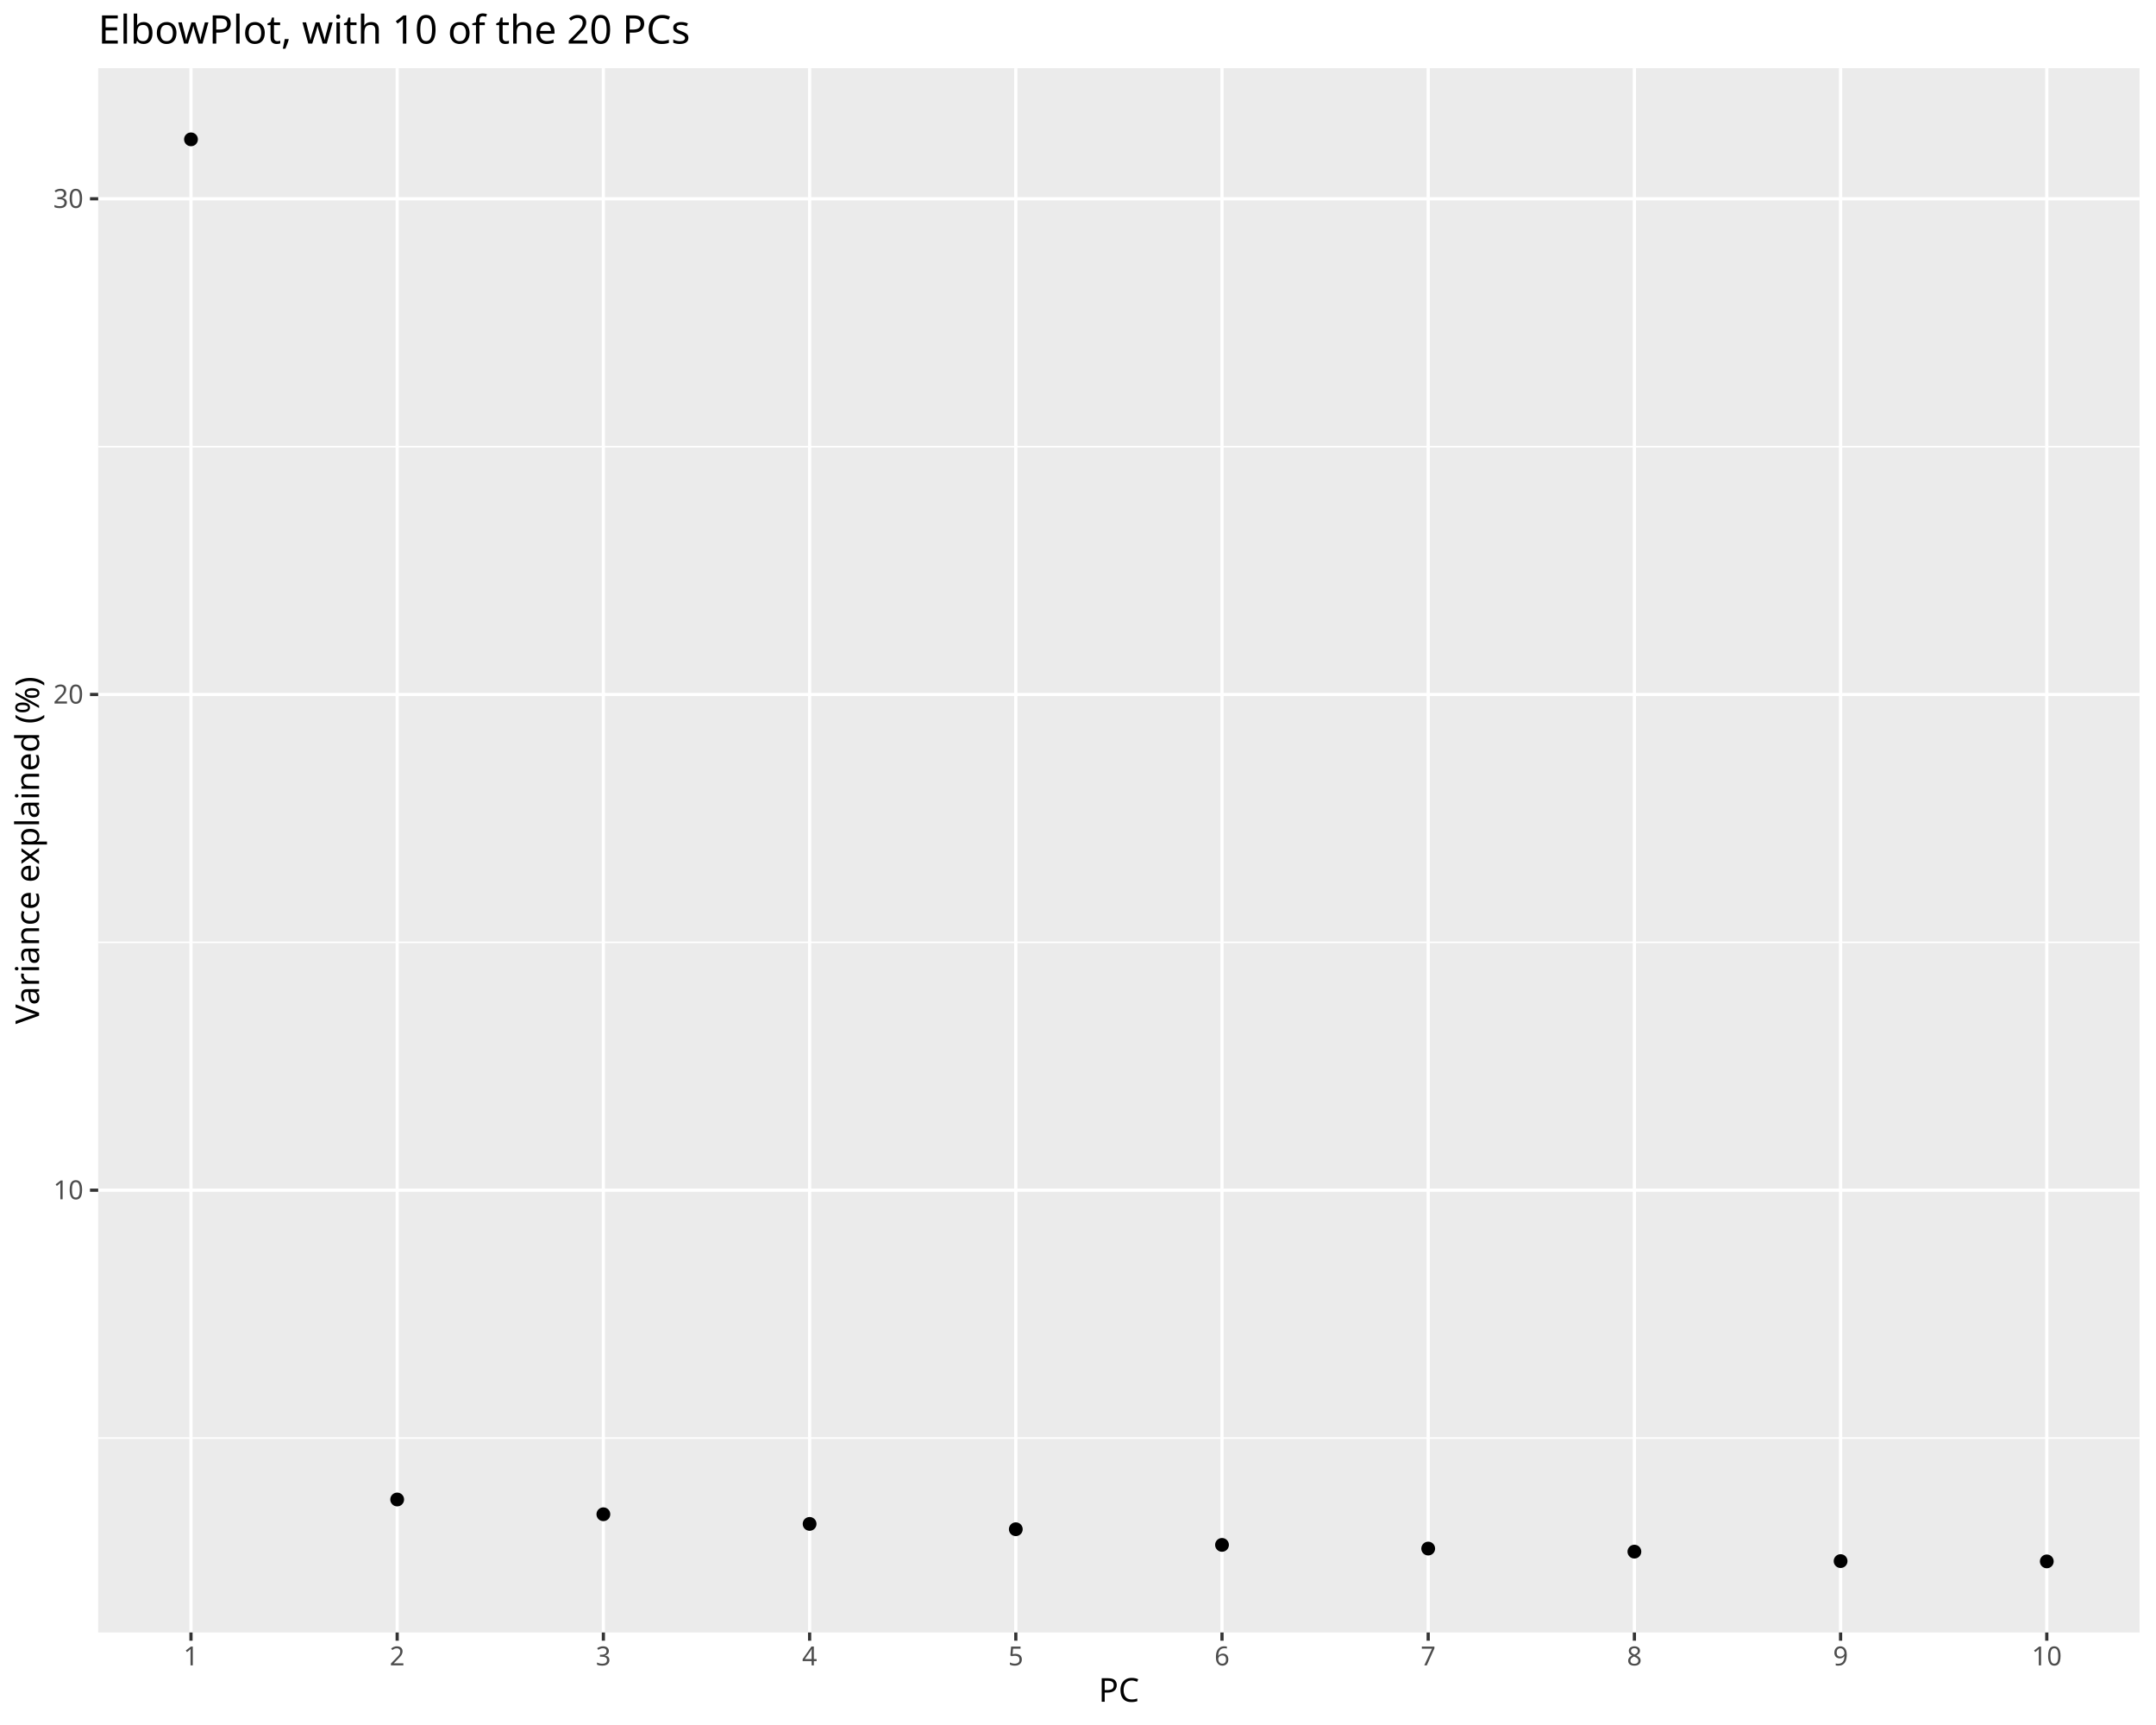
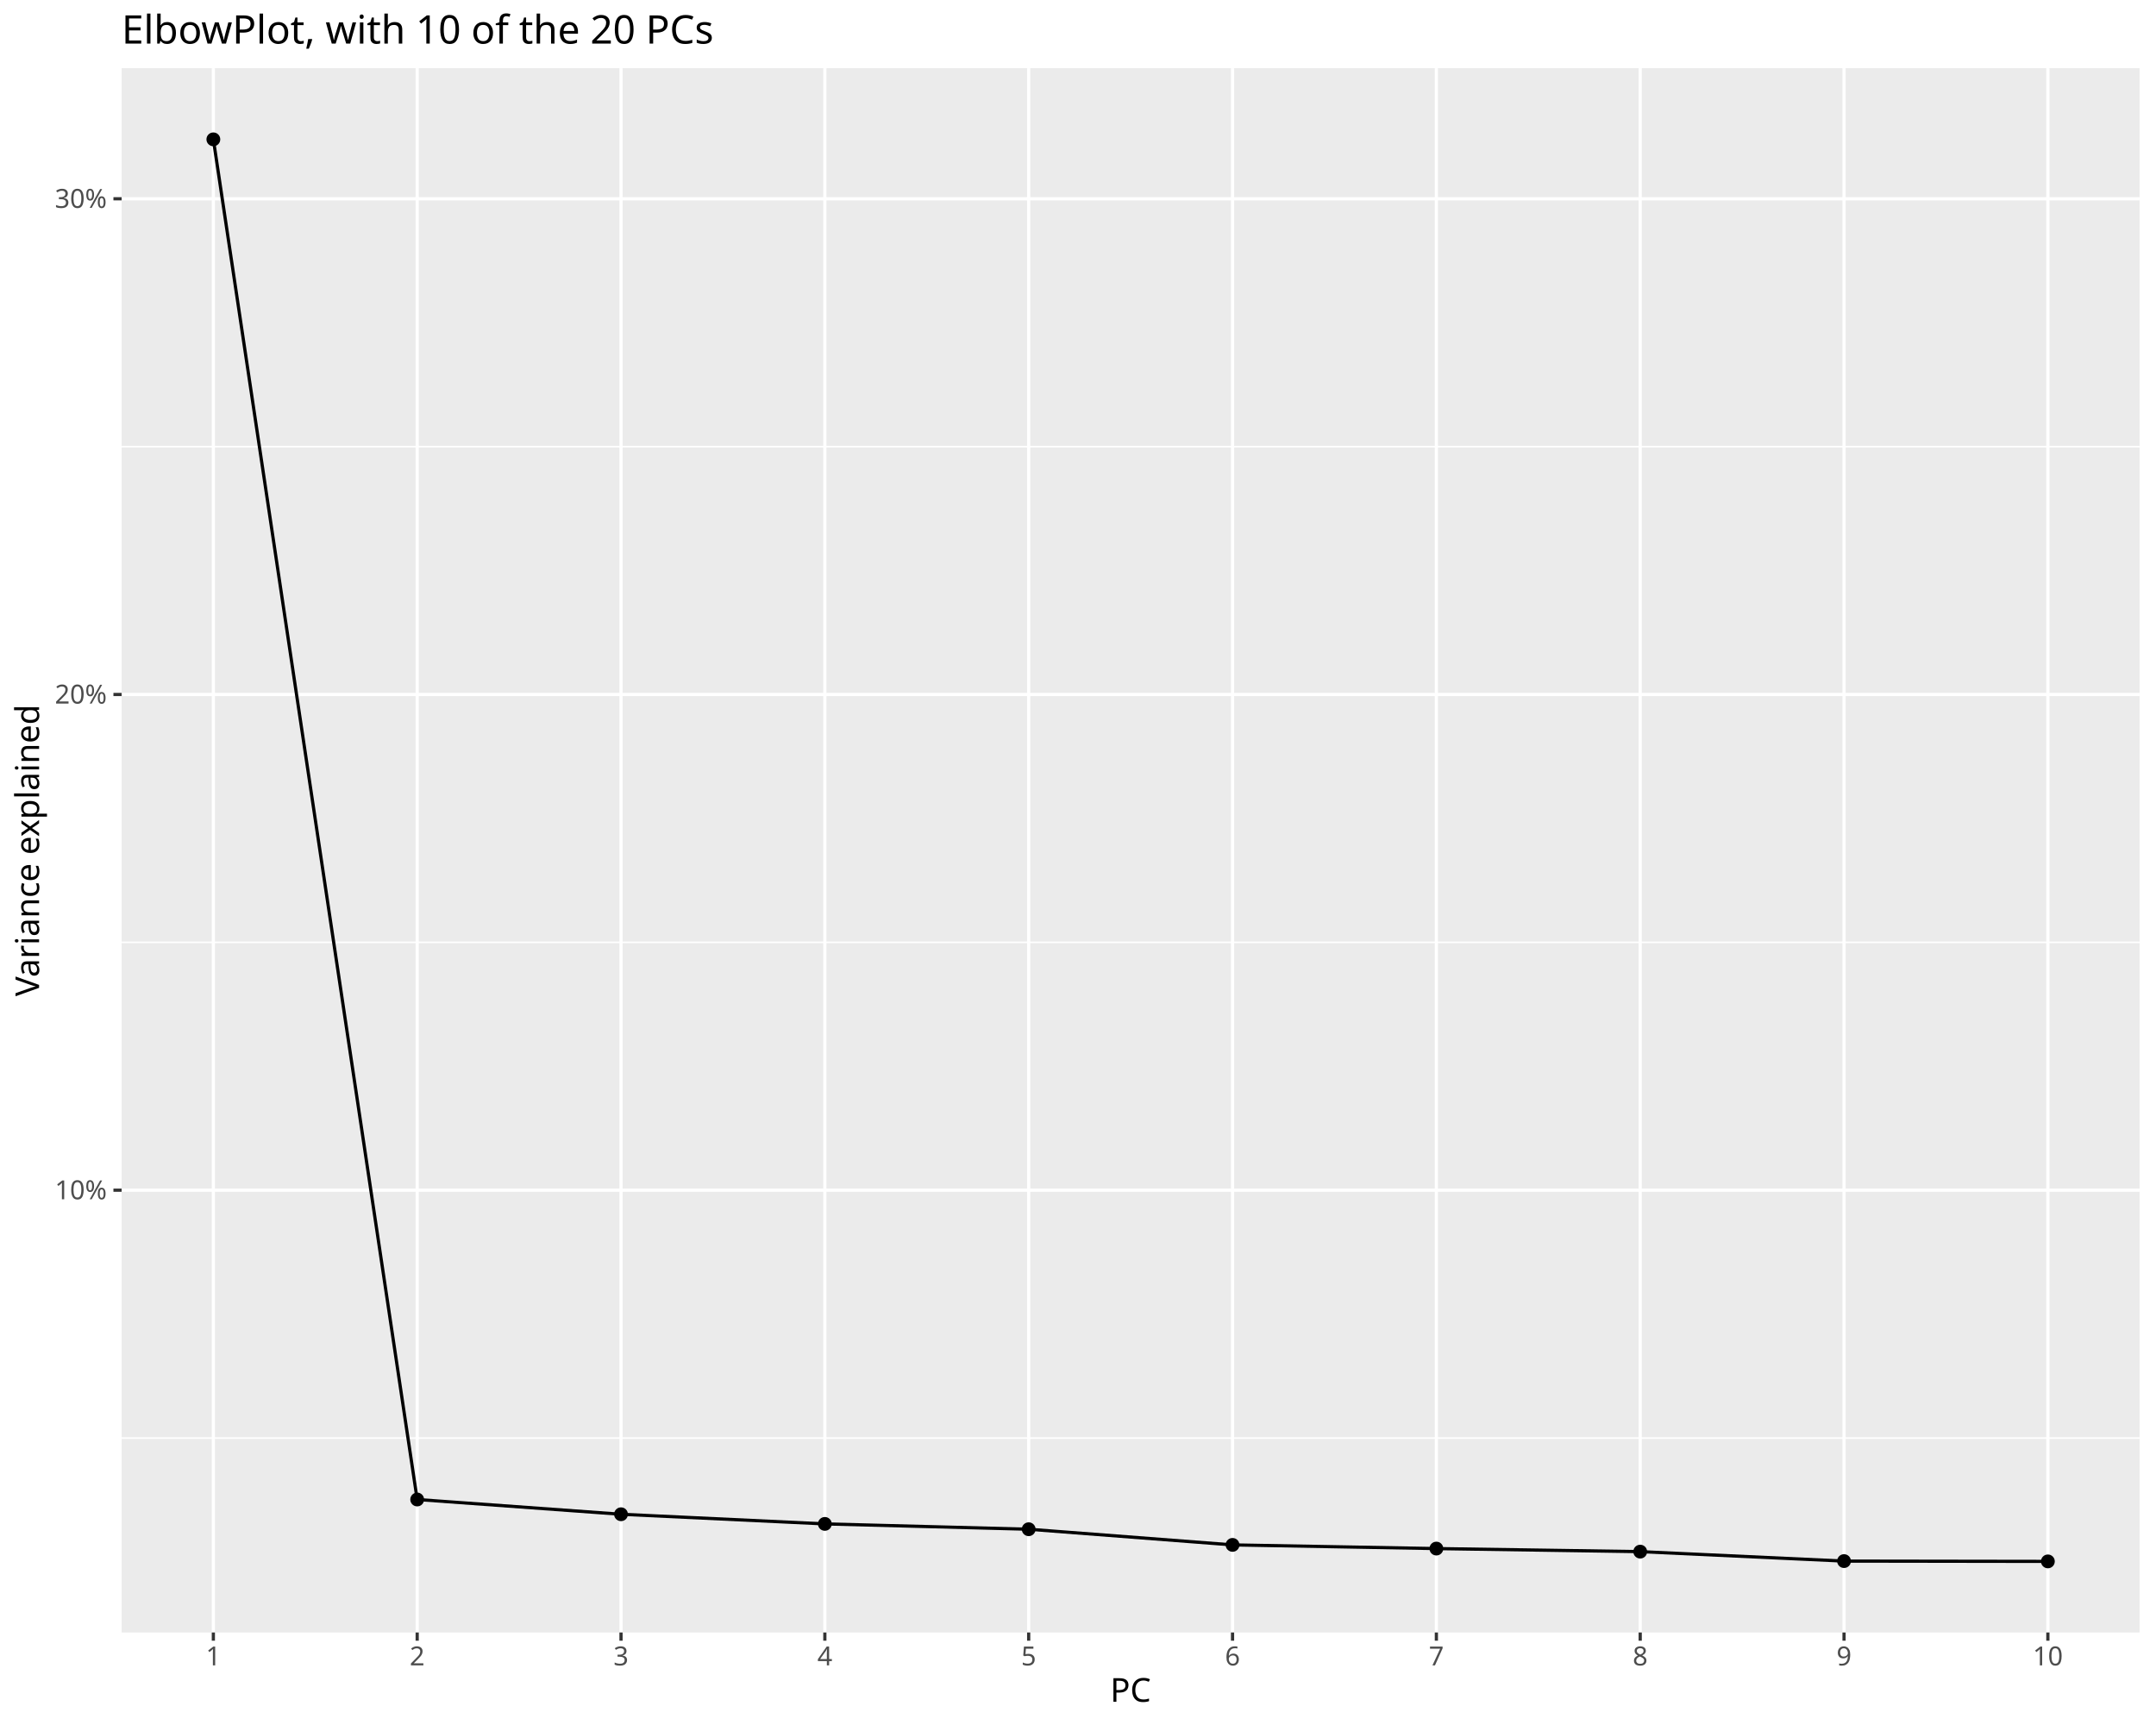
<svg xmlns="http://www.w3.org/2000/svg" class="svglite" data-engine-version="2.0" width="720.00pt" height="576.00pt" viewBox="0 0 720.00 576.00">
  <defs>
    <style type="text/css">
    .svglite line, .svglite polyline, .svglite polygon, .svglite path, .svglite rect, .svglite circle {
      fill: none;
      stroke: #000000;
      stroke-linecap: round;
      stroke-linejoin: round;
      stroke-miterlimit: 10.00;
    }
  </style>
  </defs>
  <rect width="100%" height="100%" style="stroke: none; fill: #FFFFFF;" />
  <defs>
    <clipPath id="cpMC4wMHw3MjAuMDB8MC4wMHw1NzYuMDA=">
      <rect x="0.00" y="0.00" width="720.00" height="576.00" />
    </clipPath>
  </defs>
  <g clip-path="url(#cpMC4wMHw3MjAuMDB8MC4wMHw1NzYuMDA=)">
    <rect x="0.00" y="0.00" width="720.00" height="576.00" style="stroke-width: 1.07; stroke: #FFFFFF; fill: #FFFFFF;" />
  </g>
  <defs>
-     <clipPath id="cpMzIuNzl8NzE0LjUyfDIyLjc4fDU0NS4xMQ==">
-       <rect x="32.79" y="22.78" width="681.73" height="522.33" />
+     <clipPath id="cpNDAuNjJ8NzE0LjUyfDIyLjc4fDU0NS4xMQ==">
+       <rect x="40.62" y="22.78" width="673.90" height="522.33" />
    </clipPath>
  </defs>
-   <g clip-path="url(#cpMzIuNzl8NzE0LjUyfDIyLjc4fDU0NS4xMQ==)">
-     <rect x="32.79" y="22.78" width="681.73" height="522.33" style="stroke-width: 1.07; stroke: none; fill: #EBEBEB;" />
-     <polyline points="32.79,480.19 714.52,480.19 " style="stroke-width: 0.53; stroke: #FFFFFF; stroke-linecap: butt;" />
-     <polyline points="32.79,314.66 714.52,314.66 " style="stroke-width: 0.53; stroke: #FFFFFF; stroke-linecap: butt;" />
-     <polyline points="32.79,149.14 714.52,149.14 " style="stroke-width: 0.53; stroke: #FFFFFF; stroke-linecap: butt;" />
-     <polyline points="32.79,397.42 714.52,397.42 " style="stroke-width: 1.07; stroke: #FFFFFF; stroke-linecap: butt;" />
-     <polyline points="32.79,231.90 714.52,231.90 " style="stroke-width: 1.07; stroke: #FFFFFF; stroke-linecap: butt;" />
-     <polyline points="32.79,66.38 714.52,66.38 " style="stroke-width: 1.07; stroke: #FFFFFF; stroke-linecap: butt;" />
-     <polyline points="63.78,545.11 63.78,22.78 " style="stroke-width: 1.07; stroke: #FFFFFF; stroke-linecap: butt;" />
-     <polyline points="132.64,545.11 132.64,22.78 " style="stroke-width: 1.07; stroke: #FFFFFF; stroke-linecap: butt;" />
-     <polyline points="201.50,545.11 201.50,22.78 " style="stroke-width: 1.07; stroke: #FFFFFF; stroke-linecap: butt;" />
-     <polyline points="270.37,545.11 270.37,22.78 " style="stroke-width: 1.07; stroke: #FFFFFF; stroke-linecap: butt;" />
-     <polyline points="339.23,545.11 339.23,22.78 " style="stroke-width: 1.07; stroke: #FFFFFF; stroke-linecap: butt;" />
-     <polyline points="408.09,545.11 408.09,22.78 " style="stroke-width: 1.07; stroke: #FFFFFF; stroke-linecap: butt;" />
-     <polyline points="476.95,545.11 476.95,22.78 " style="stroke-width: 1.07; stroke: #FFFFFF; stroke-linecap: butt;" />
-     <polyline points="545.81,545.11 545.81,22.78 " style="stroke-width: 1.07; stroke: #FFFFFF; stroke-linecap: butt;" />
-     <polyline points="614.67,545.11 614.67,22.78 " style="stroke-width: 1.07; stroke: #FFFFFF; stroke-linecap: butt;" />
-     <polyline points="683.53,545.11 683.53,22.78 " style="stroke-width: 1.07; stroke: #FFFFFF; stroke-linecap: butt;" />
-     <circle cx="63.78" cy="46.53" r="1.95" style="stroke-width: 0.71; fill: #000000;" />
-     <circle cx="132.64" cy="500.70" r="1.95" style="stroke-width: 0.71; fill: #000000;" />
-     <circle cx="201.50" cy="505.63" r="1.95" style="stroke-width: 0.71; fill: #000000;" />
-     <circle cx="270.37" cy="508.85" r="1.95" style="stroke-width: 0.71; fill: #000000;" />
-     <circle cx="339.23" cy="510.63" r="1.95" style="stroke-width: 0.71; fill: #000000;" />
-     <circle cx="408.09" cy="515.86" r="1.95" style="stroke-width: 0.71; fill: #000000;" />
-     <circle cx="476.95" cy="517.09" r="1.95" style="stroke-width: 0.71; fill: #000000;" />
-     <circle cx="545.81" cy="518.11" r="1.95" style="stroke-width: 0.71; fill: #000000;" />
-     <circle cx="614.67" cy="521.27" r="1.95" style="stroke-width: 0.71; fill: #000000;" />
-     <circle cx="683.53" cy="521.37" r="1.95" style="stroke-width: 0.71; fill: #000000;" />
+   <g clip-path="url(#cpNDAuNjJ8NzE0LjUyfDIyLjc4fDU0NS4xMQ==)">
+     <rect x="40.62" y="22.78" width="673.90" height="522.33" style="stroke-width: 1.07; stroke: none; fill: #EBEBEB;" />
+     <polyline points="40.62,480.19 714.52,480.19 " style="stroke-width: 0.53; stroke: #FFFFFF; stroke-linecap: butt;" />
+     <polyline points="40.62,314.66 714.52,314.66 " style="stroke-width: 0.53; stroke: #FFFFFF; stroke-linecap: butt;" />
+     <polyline points="40.62,149.14 714.52,149.14 " style="stroke-width: 0.53; stroke: #FFFFFF; stroke-linecap: butt;" />
+     <polyline points="40.62,397.42 714.52,397.42 " style="stroke-width: 1.07; stroke: #FFFFFF; stroke-linecap: butt;" />
+     <polyline points="40.62,231.90 714.52,231.90 " style="stroke-width: 1.07; stroke: #FFFFFF; stroke-linecap: butt;" />
+     <polyline points="40.62,66.38 714.52,66.38 " style="stroke-width: 1.07; stroke: #FFFFFF; stroke-linecap: butt;" />
+     <polyline points="71.25,545.11 71.25,22.78 " style="stroke-width: 1.07; stroke: #FFFFFF; stroke-linecap: butt;" />
+     <polyline points="139.32,545.11 139.32,22.78 " style="stroke-width: 1.07; stroke: #FFFFFF; stroke-linecap: butt;" />
+     <polyline points="207.39,545.11 207.39,22.78 " style="stroke-width: 1.07; stroke: #FFFFFF; stroke-linecap: butt;" />
+     <polyline points="275.46,545.11 275.46,22.78 " style="stroke-width: 1.07; stroke: #FFFFFF; stroke-linecap: butt;" />
+     <polyline points="343.53,545.11 343.53,22.78 " style="stroke-width: 1.07; stroke: #FFFFFF; stroke-linecap: butt;" />
+     <polyline points="411.61,545.11 411.61,22.78 " style="stroke-width: 1.07; stroke: #FFFFFF; stroke-linecap: butt;" />
+     <polyline points="479.68,545.11 479.68,22.78 " style="stroke-width: 1.07; stroke: #FFFFFF; stroke-linecap: butt;" />
+     <polyline points="547.75,545.11 547.75,22.78 " style="stroke-width: 1.07; stroke: #FFFFFF; stroke-linecap: butt;" />
+     <polyline points="615.82,545.11 615.82,22.78 " style="stroke-width: 1.07; stroke: #FFFFFF; stroke-linecap: butt;" />
+     <polyline points="683.89,545.11 683.89,22.78 " style="stroke-width: 1.07; stroke: #FFFFFF; stroke-linecap: butt;" />
+     <circle cx="71.25" cy="46.53" r="1.95" style="stroke-width: 0.71; fill: #000000;" />
+     <circle cx="139.32" cy="500.70" r="1.95" style="stroke-width: 0.71; fill: #000000;" />
+     <circle cx="207.39" cy="505.63" r="1.95" style="stroke-width: 0.71; fill: #000000;" />
+     <circle cx="275.46" cy="508.85" r="1.95" style="stroke-width: 0.71; fill: #000000;" />
+     <circle cx="343.53" cy="510.63" r="1.95" style="stroke-width: 0.71; fill: #000000;" />
+     <circle cx="411.61" cy="515.86" r="1.95" style="stroke-width: 0.71; fill: #000000;" />
+     <circle cx="479.68" cy="517.09" r="1.95" style="stroke-width: 0.71; fill: #000000;" />
+     <circle cx="547.75" cy="518.11" r="1.95" style="stroke-width: 0.71; fill: #000000;" />
+     <circle cx="615.82" cy="521.27" r="1.95" style="stroke-width: 0.71; fill: #000000;" />
+     <circle cx="683.89" cy="521.37" r="1.95" style="stroke-width: 0.71; fill: #000000;" />
+     <polyline points="71.25,46.53 139.32,500.70 207.39,505.63 275.46,508.85 343.53,510.63 411.61,515.86 479.68,517.09 547.75,518.11 615.82,521.27 683.89,521.37 " style="stroke-width: 1.07; stroke-linecap: butt;" />
  </g>
  <g clip-path="url(#cpMC4wMHw3MjAuMDB8MC4wMHw1NzYuMDA=)">
-     <text x="27.86" y="400.45" text-anchor="end" style="font-size: 8.80px; fill: #4D4D4D; font-family: sans;" textLength="9.79px" lengthAdjust="spacingAndGlyphs">10</text>
-     <text x="27.86" y="234.93" text-anchor="end" style="font-size: 8.80px; fill: #4D4D4D; font-family: sans;" textLength="9.79px" lengthAdjust="spacingAndGlyphs">20</text>
-     <text x="27.86" y="69.41" text-anchor="end" style="font-size: 8.80px; fill: #4D4D4D; font-family: sans;" textLength="9.79px" lengthAdjust="spacingAndGlyphs">30</text>
-     <polyline points="30.05,397.42 32.79,397.42 " style="stroke-width: 1.07; stroke: #333333; stroke-linecap: butt;" />
-     <polyline points="30.05,231.90 32.79,231.90 " style="stroke-width: 1.07; stroke: #333333; stroke-linecap: butt;" />
-     <polyline points="30.05,66.38 32.79,66.38 " style="stroke-width: 1.07; stroke: #333333; stroke-linecap: butt;" />
-     <polyline points="63.78,547.85 63.78,545.11 " style="stroke-width: 1.07; stroke: #333333; stroke-linecap: butt;" />
-     <polyline points="132.64,547.85 132.64,545.11 " style="stroke-width: 1.07; stroke: #333333; stroke-linecap: butt;" />
-     <polyline points="201.50,547.85 201.50,545.11 " style="stroke-width: 1.07; stroke: #333333; stroke-linecap: butt;" />
-     <polyline points="270.37,547.85 270.37,545.11 " style="stroke-width: 1.07; stroke: #333333; stroke-linecap: butt;" />
-     <polyline points="339.23,547.85 339.23,545.11 " style="stroke-width: 1.07; stroke: #333333; stroke-linecap: butt;" />
-     <polyline points="408.09,547.85 408.09,545.11 " style="stroke-width: 1.07; stroke: #333333; stroke-linecap: butt;" />
-     <polyline points="476.95,547.85 476.95,545.11 " style="stroke-width: 1.07; stroke: #333333; stroke-linecap: butt;" />
-     <polyline points="545.81,547.85 545.81,545.11 " style="stroke-width: 1.07; stroke: #333333; stroke-linecap: butt;" />
-     <polyline points="614.67,547.85 614.67,545.11 " style="stroke-width: 1.07; stroke: #333333; stroke-linecap: butt;" />
-     <polyline points="683.53,547.85 683.53,545.11 " style="stroke-width: 1.07; stroke: #333333; stroke-linecap: butt;" />
-     <text x="63.78" y="556.10" text-anchor="middle" style="font-size: 8.80px; fill: #4D4D4D; font-family: sans;" textLength="4.89px" lengthAdjust="spacingAndGlyphs">1</text>
-     <text x="132.64" y="556.10" text-anchor="middle" style="font-size: 8.80px; fill: #4D4D4D; font-family: sans;" textLength="4.89px" lengthAdjust="spacingAndGlyphs">2</text>
-     <text x="201.50" y="556.10" text-anchor="middle" style="font-size: 8.80px; fill: #4D4D4D; font-family: sans;" textLength="4.89px" lengthAdjust="spacingAndGlyphs">3</text>
-     <text x="270.37" y="556.10" text-anchor="middle" style="font-size: 8.80px; fill: #4D4D4D; font-family: sans;" textLength="4.89px" lengthAdjust="spacingAndGlyphs">4</text>
-     <text x="339.23" y="556.10" text-anchor="middle" style="font-size: 8.80px; fill: #4D4D4D; font-family: sans;" textLength="4.89px" lengthAdjust="spacingAndGlyphs">5</text>
-     <text x="408.09" y="556.10" text-anchor="middle" style="font-size: 8.80px; fill: #4D4D4D; font-family: sans;" textLength="4.89px" lengthAdjust="spacingAndGlyphs">6</text>
-     <text x="476.95" y="556.10" text-anchor="middle" style="font-size: 8.80px; fill: #4D4D4D; font-family: sans;" textLength="4.89px" lengthAdjust="spacingAndGlyphs">7</text>
-     <text x="545.81" y="556.10" text-anchor="middle" style="font-size: 8.80px; fill: #4D4D4D; font-family: sans;" textLength="4.89px" lengthAdjust="spacingAndGlyphs">8</text>
-     <text x="614.67" y="556.10" text-anchor="middle" style="font-size: 8.80px; fill: #4D4D4D; font-family: sans;" textLength="4.89px" lengthAdjust="spacingAndGlyphs">9</text>
-     <text x="683.53" y="556.10" text-anchor="middle" style="font-size: 8.80px; fill: #4D4D4D; font-family: sans;" textLength="9.79px" lengthAdjust="spacingAndGlyphs">10</text>
-     <text x="373.66" y="568.24" text-anchor="middle" style="font-size: 11.00px; font-family: sans;" textLength="15.29px" lengthAdjust="spacingAndGlyphs">PC</text>
-     <text transform="translate(13.05,283.95) rotate(-90)" text-anchor="middle" style="font-size: 11.00px; font-family: sans;" textLength="113.74px" lengthAdjust="spacingAndGlyphs">Variance explained (%)</text>
-     <text x="32.79" y="14.56" style="font-size: 13.20px; font-family: sans;" textLength="191.52px" lengthAdjust="spacingAndGlyphs">ElbowPlot, with 10 of the 20 PCs</text>
+     <text x="35.69" y="400.45" text-anchor="end" style="font-size: 8.80px; fill: #4D4D4D; font-family: sans;" textLength="17.61px" lengthAdjust="spacingAndGlyphs">10%</text>
+     <text x="35.69" y="234.93" text-anchor="end" style="font-size: 8.80px; fill: #4D4D4D; font-family: sans;" textLength="17.61px" lengthAdjust="spacingAndGlyphs">20%</text>
+     <text x="35.69" y="69.41" text-anchor="end" style="font-size: 8.80px; fill: #4D4D4D; font-family: sans;" textLength="17.61px" lengthAdjust="spacingAndGlyphs">30%</text>
+     <polyline points="37.88,397.42 40.62,397.42 " style="stroke-width: 1.07; stroke: #333333; stroke-linecap: butt;" />
+     <polyline points="37.88,231.90 40.62,231.90 " style="stroke-width: 1.07; stroke: #333333; stroke-linecap: butt;" />
+     <polyline points="37.88,66.38 40.62,66.38 " style="stroke-width: 1.07; stroke: #333333; stroke-linecap: butt;" />
+     <polyline points="71.25,547.85 71.25,545.11 " style="stroke-width: 1.07; stroke: #333333; stroke-linecap: butt;" />
+     <polyline points="139.32,547.85 139.32,545.11 " style="stroke-width: 1.07; stroke: #333333; stroke-linecap: butt;" />
+     <polyline points="207.39,547.85 207.39,545.11 " style="stroke-width: 1.07; stroke: #333333; stroke-linecap: butt;" />
+     <polyline points="275.46,547.85 275.46,545.11 " style="stroke-width: 1.07; stroke: #333333; stroke-linecap: butt;" />
+     <polyline points="343.53,547.85 343.53,545.11 " style="stroke-width: 1.07; stroke: #333333; stroke-linecap: butt;" />
+     <polyline points="411.61,547.85 411.61,545.11 " style="stroke-width: 1.07; stroke: #333333; stroke-linecap: butt;" />
+     <polyline points="479.68,547.85 479.68,545.11 " style="stroke-width: 1.07; stroke: #333333; stroke-linecap: butt;" />
+     <polyline points="547.75,547.85 547.75,545.11 " style="stroke-width: 1.07; stroke: #333333; stroke-linecap: butt;" />
+     <polyline points="615.82,547.85 615.82,545.11 " style="stroke-width: 1.07; stroke: #333333; stroke-linecap: butt;" />
+     <polyline points="683.89,547.85 683.89,545.11 " style="stroke-width: 1.07; stroke: #333333; stroke-linecap: butt;" />
+     <text x="71.25" y="556.10" text-anchor="middle" style="font-size: 8.80px; fill: #4D4D4D; font-family: sans;" textLength="4.89px" lengthAdjust="spacingAndGlyphs">1</text>
+     <text x="139.32" y="556.10" text-anchor="middle" style="font-size: 8.80px; fill: #4D4D4D; font-family: sans;" textLength="4.89px" lengthAdjust="spacingAndGlyphs">2</text>
+     <text x="207.39" y="556.10" text-anchor="middle" style="font-size: 8.80px; fill: #4D4D4D; font-family: sans;" textLength="4.89px" lengthAdjust="spacingAndGlyphs">3</text>
+     <text x="275.46" y="556.10" text-anchor="middle" style="font-size: 8.80px; fill: #4D4D4D; font-family: sans;" textLength="4.89px" lengthAdjust="spacingAndGlyphs">4</text>
+     <text x="343.53" y="556.10" text-anchor="middle" style="font-size: 8.80px; fill: #4D4D4D; font-family: sans;" textLength="4.89px" lengthAdjust="spacingAndGlyphs">5</text>
+     <text x="411.61" y="556.10" text-anchor="middle" style="font-size: 8.80px; fill: #4D4D4D; font-family: sans;" textLength="4.89px" lengthAdjust="spacingAndGlyphs">6</text>
+     <text x="479.68" y="556.10" text-anchor="middle" style="font-size: 8.80px; fill: #4D4D4D; font-family: sans;" textLength="4.89px" lengthAdjust="spacingAndGlyphs">7</text>
+     <text x="547.75" y="556.10" text-anchor="middle" style="font-size: 8.80px; fill: #4D4D4D; font-family: sans;" textLength="4.89px" lengthAdjust="spacingAndGlyphs">8</text>
+     <text x="615.82" y="556.10" text-anchor="middle" style="font-size: 8.80px; fill: #4D4D4D; font-family: sans;" textLength="4.89px" lengthAdjust="spacingAndGlyphs">9</text>
+     <text x="683.89" y="556.10" text-anchor="middle" style="font-size: 8.80px; fill: #4D4D4D; font-family: sans;" textLength="9.79px" lengthAdjust="spacingAndGlyphs">10</text>
+     <text x="377.57" y="568.24" text-anchor="middle" style="font-size: 11.00px; font-family: sans;" textLength="15.29px" lengthAdjust="spacingAndGlyphs">PC</text>
+     <text transform="translate(13.05,283.95) rotate(-90)" text-anchor="middle" style="font-size: 11.00px; font-family: sans;" textLength="93.57px" lengthAdjust="spacingAndGlyphs">Variance explained</text>
+     <text x="40.62" y="14.56" style="font-size: 13.20px; font-family: sans;" textLength="191.52px" lengthAdjust="spacingAndGlyphs">ElbowPlot, with 10 of the 20 PCs</text>
  </g>
</svg>
